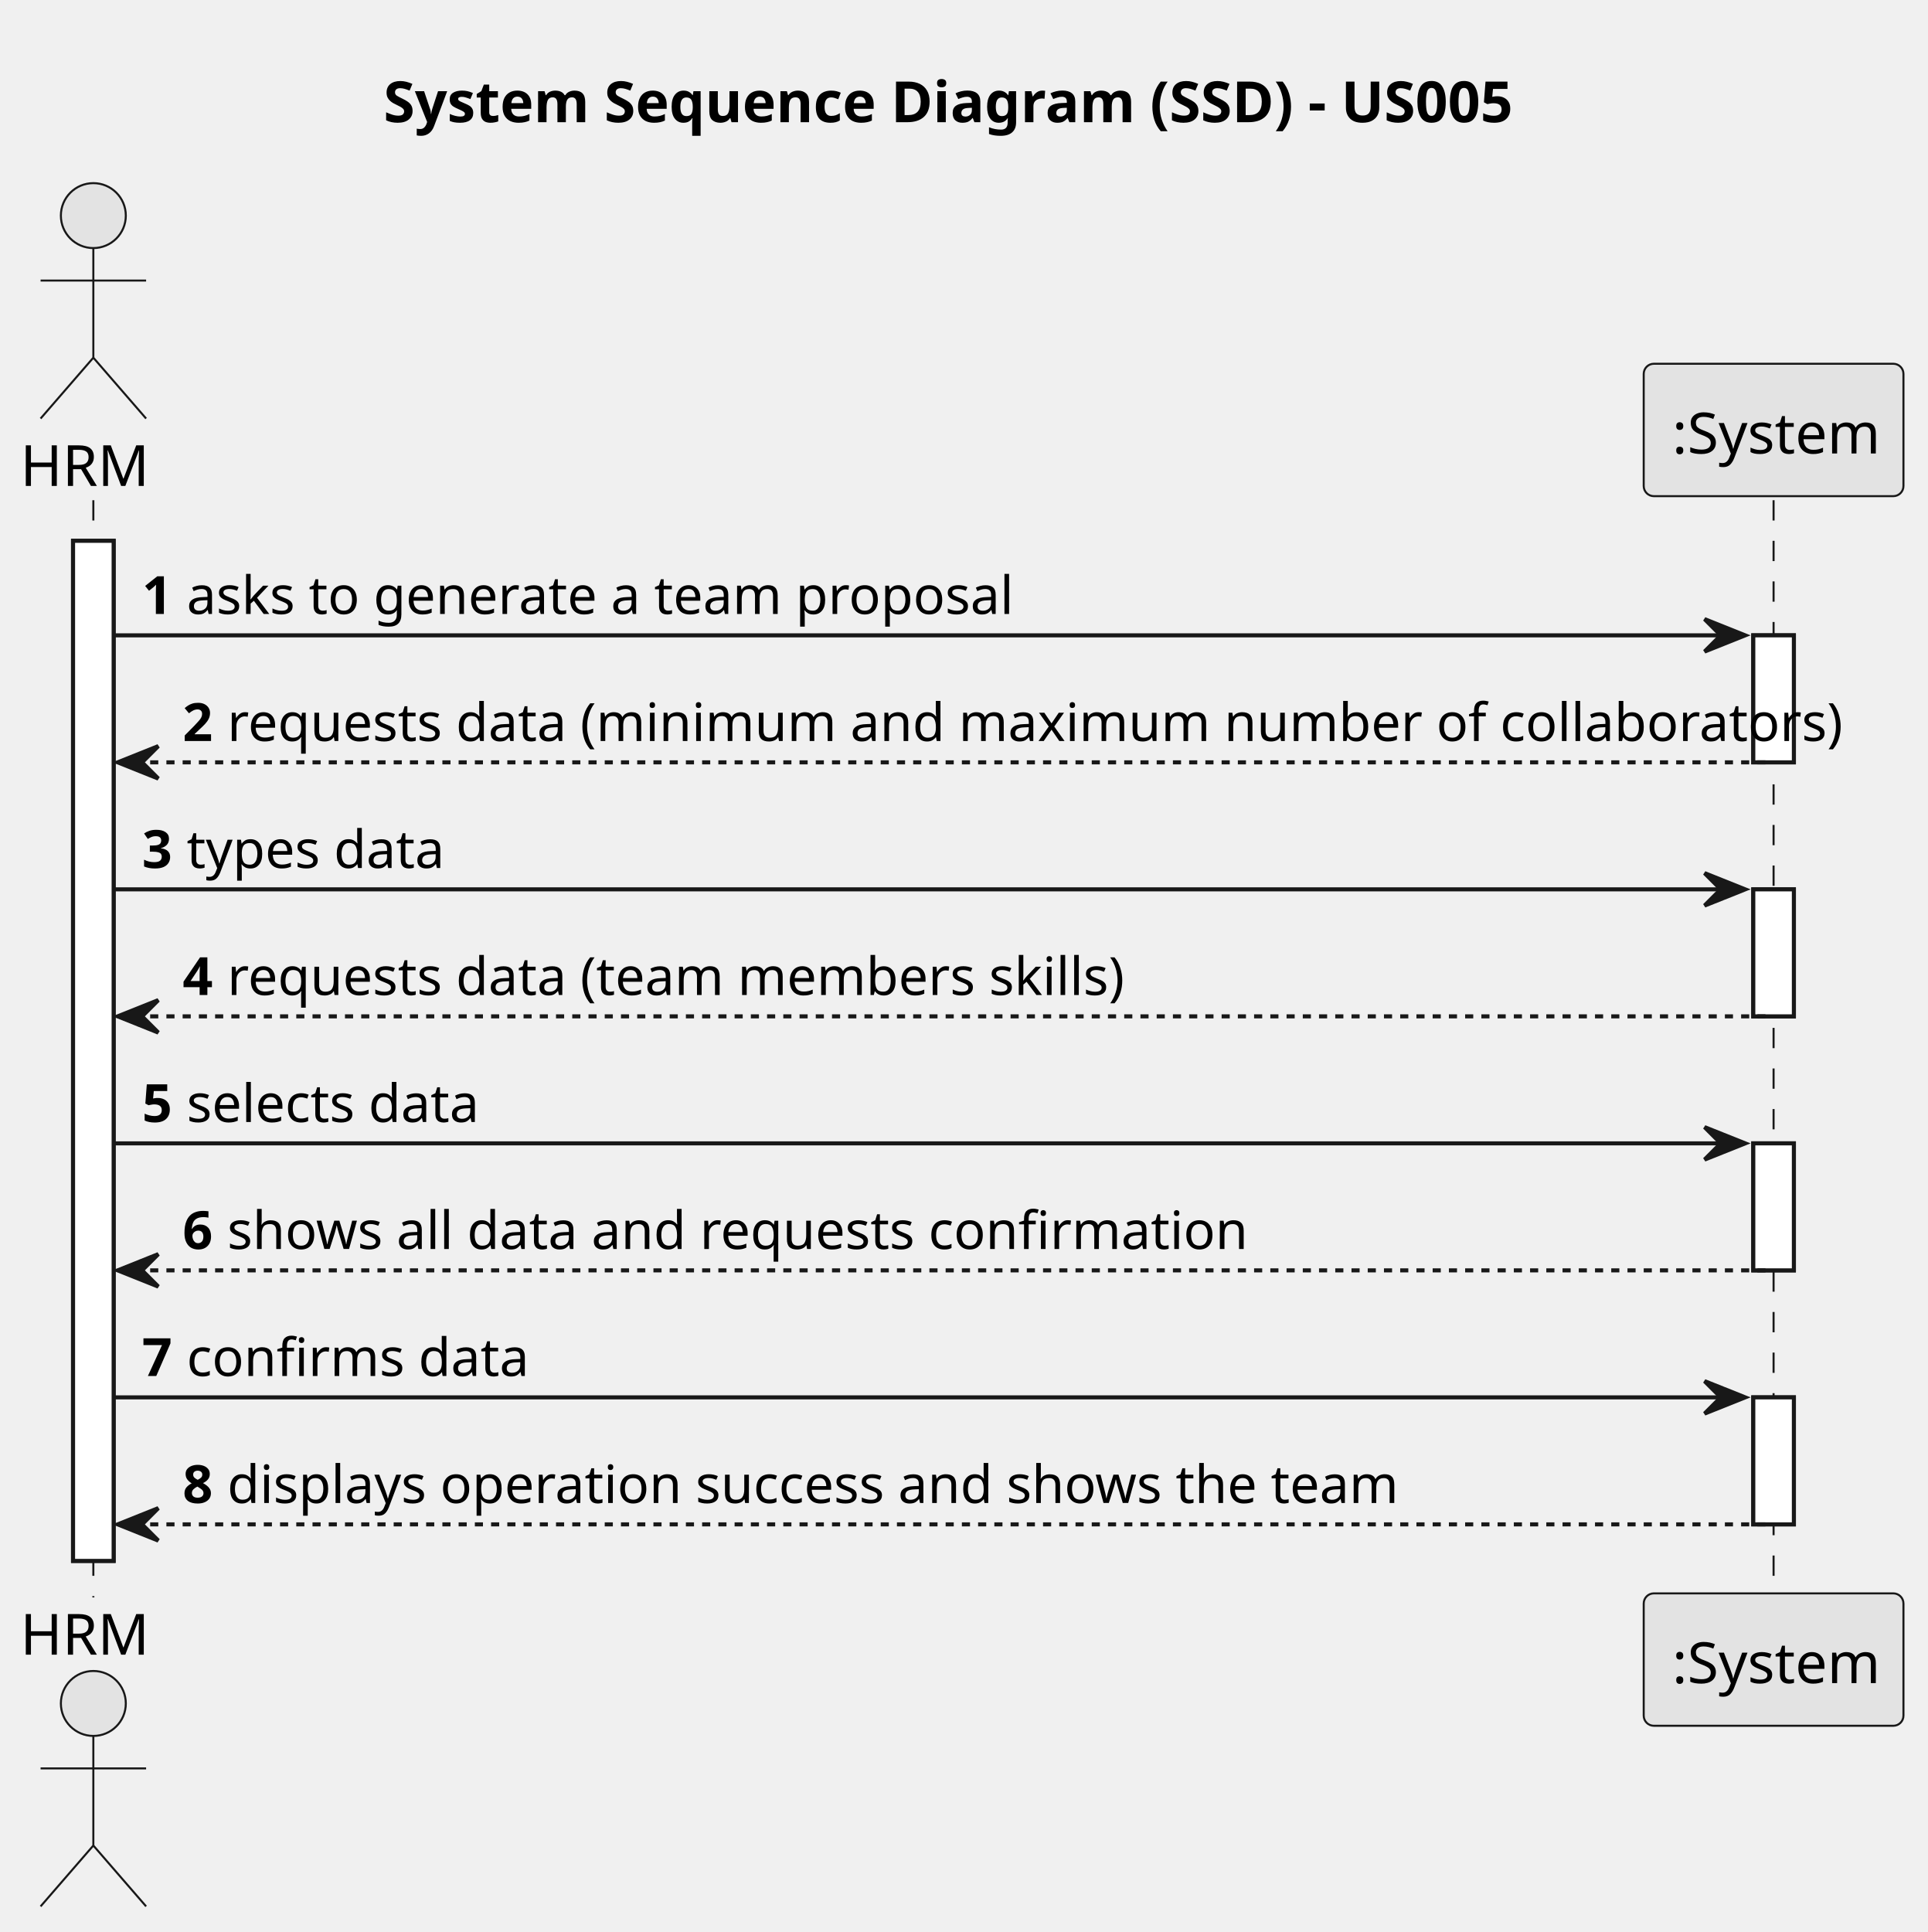
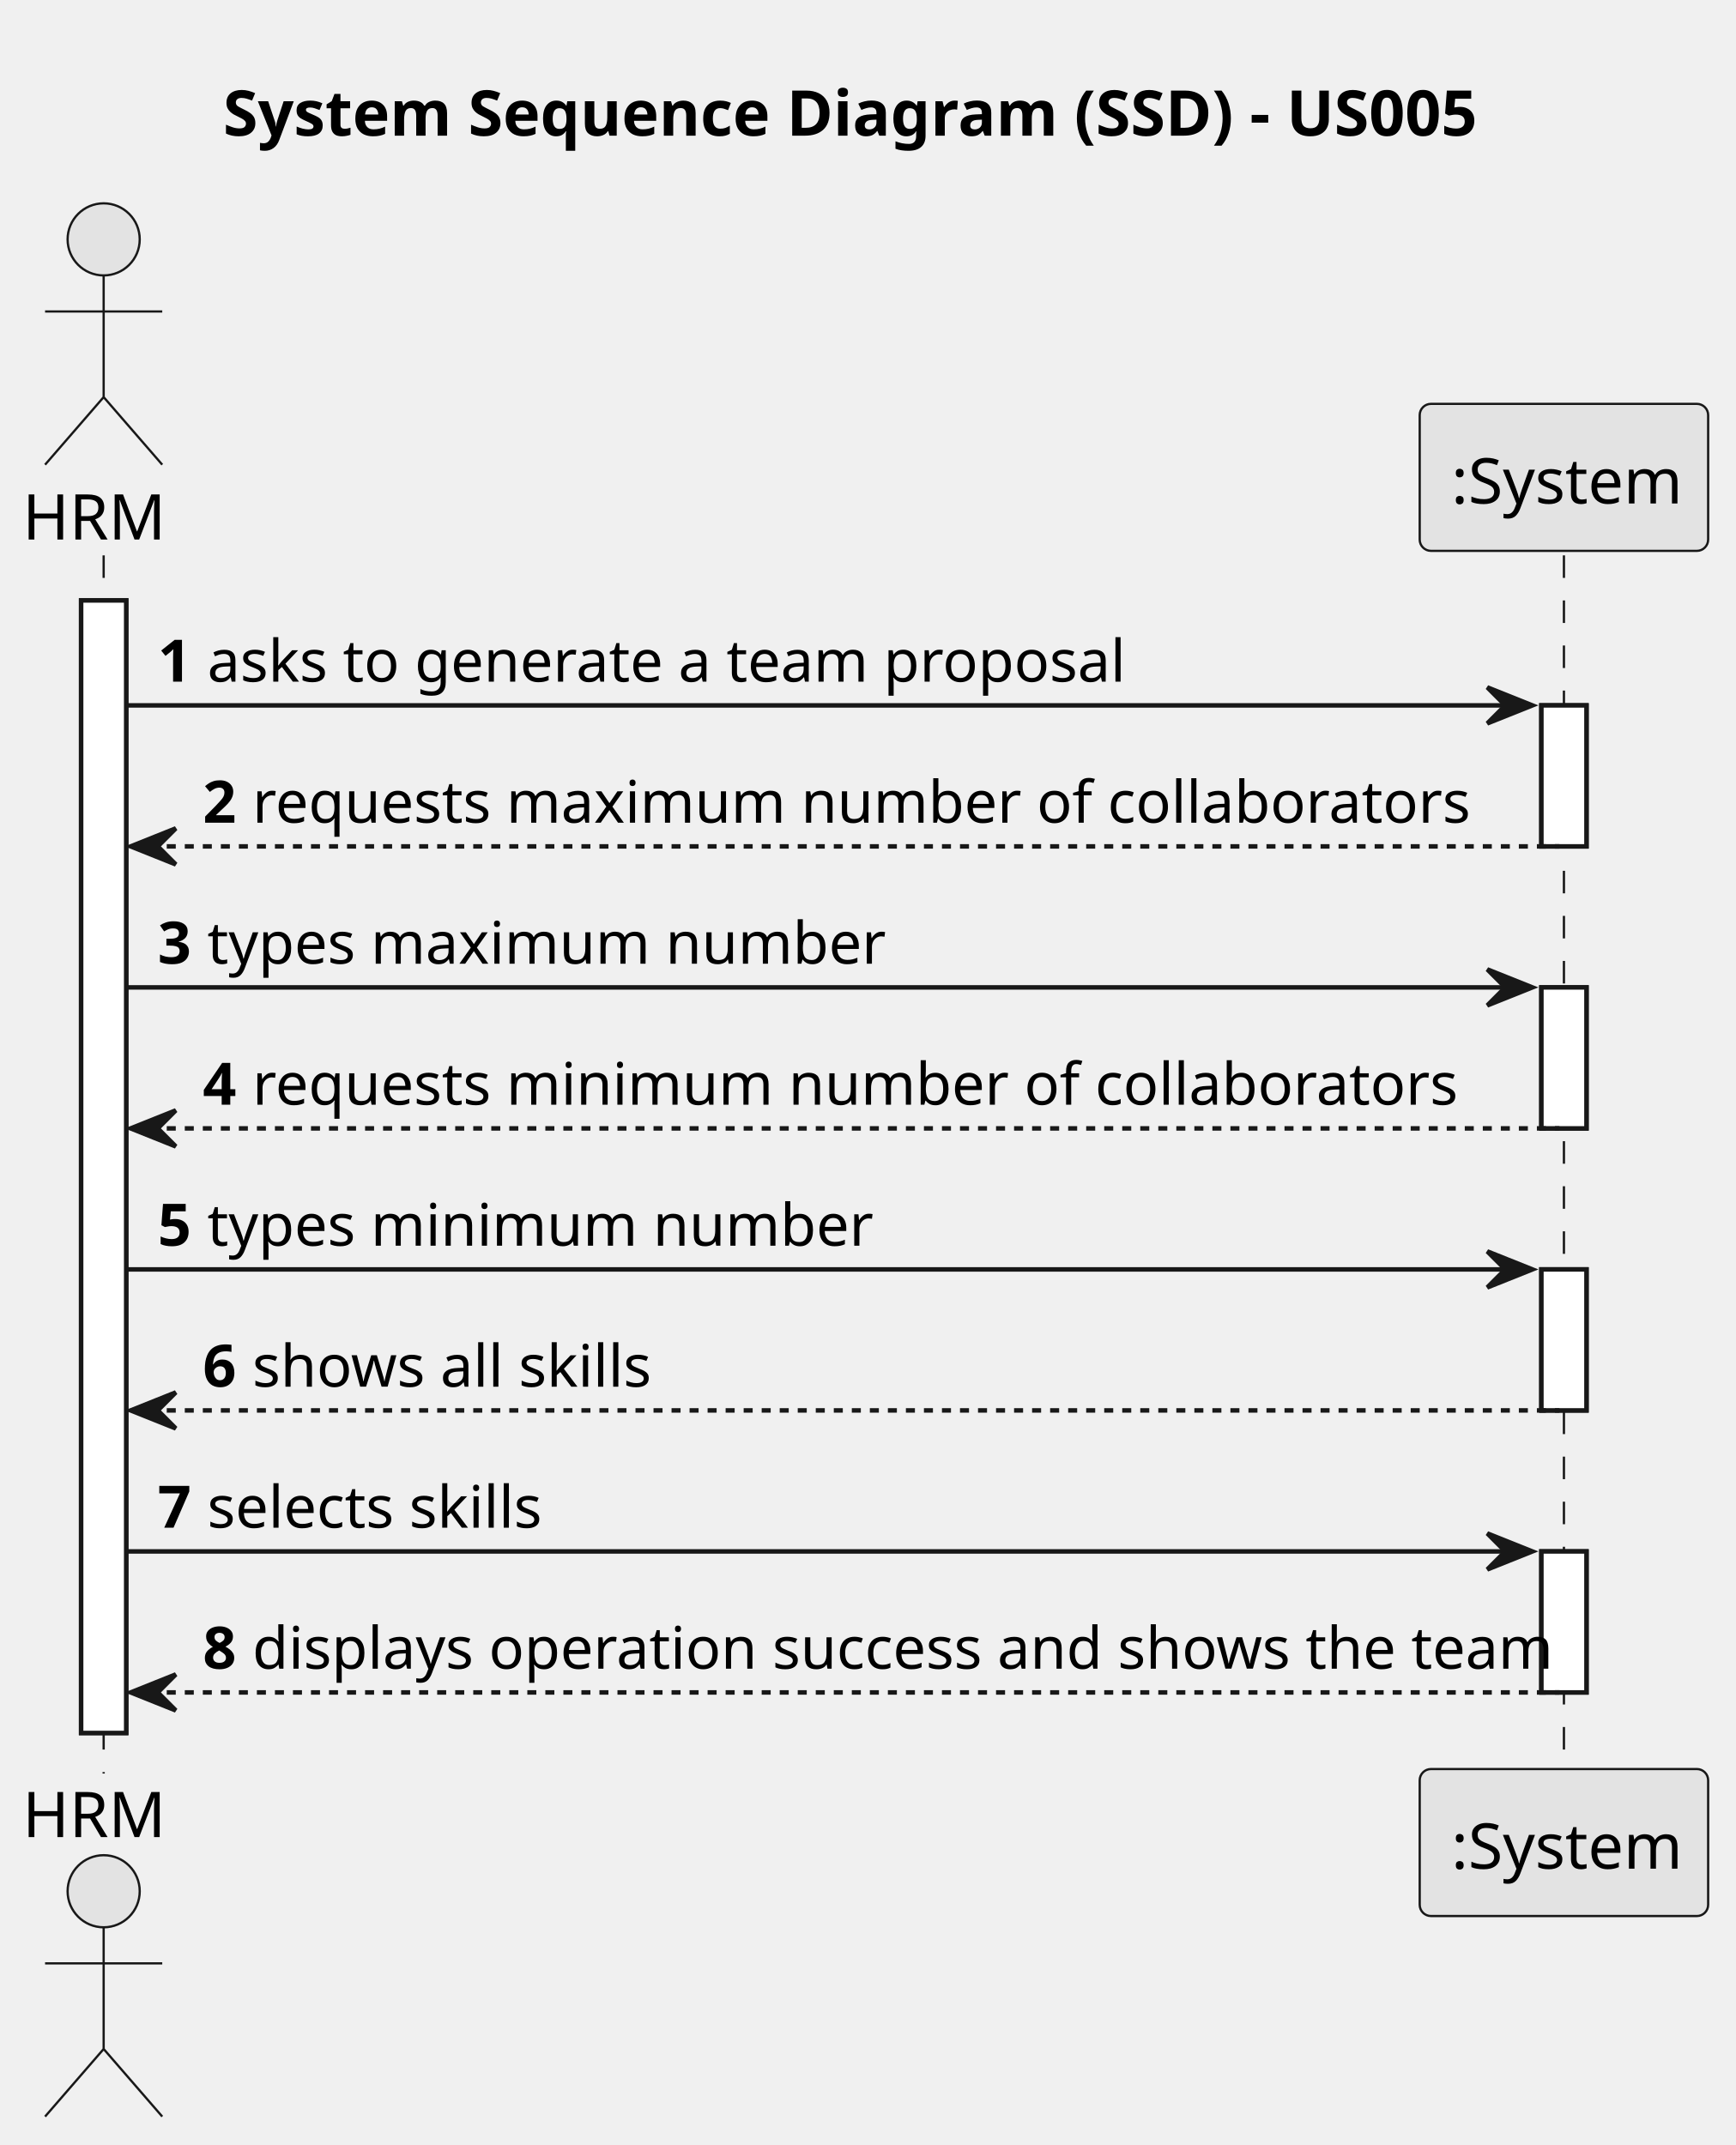
- <svg xmlns="http://www.w3.org/2000/svg" contentStyleType="text/css" height="476px" preserveAspectRatio="none" style="width:475px;height:476px;background:#FFFFFF;" version="1.1" viewBox="0 0 475 476" width="475px" zoomAndPan="magnify">
+ <svg xmlns="http://www.w3.org/2000/svg" contentStyleType="text/css" height="476px" preserveAspectRatio="none" style="width:385px;height:476px;background:#FFFFFF;" version="1.1" viewBox="0 0 385 476" width="385px" zoomAndPan="magnify">
  <defs />
  <g>
-     <text fill="#000000" font-family="sans-serif" font-size="14" font-weight="bold" lengthAdjust="spacing" textLength="284" x="94.5" y="30.107">System Sequence Diagram (SSD) - US005</text>
+     <text fill="#000000" font-family="sans-serif" font-size="14" font-weight="bold" lengthAdjust="spacing" textLength="284" x="49.5" y="30.107">System Sequence Diagram (SSD) - US005</text>
    <rect fill="#FFFFFF" height="251.328" style="stroke:#181818;stroke-width:1.0;" width="10" x="18" y="133.242" />
-     <rect fill="#FFFFFF" height="31.291" style="stroke:#181818;stroke-width:1.0;" width="10" x="432" y="156.533" />
-     <rect fill="#FFFFFF" height="31.291" style="stroke:#181818;stroke-width:1.0;" width="10" x="432" y="219.115" />
-     <rect fill="#FFFFFF" height="31.291" style="stroke:#181818;stroke-width:1.0;" width="10" x="432" y="281.697" />
-     <rect fill="#FFFFFF" height="31.291" style="stroke:#181818;stroke-width:1.0;" width="10" x="432" y="344.279" />
+     <rect fill="#FFFFFF" height="31.291" style="stroke:#181818;stroke-width:1.0;" width="10" x="342" y="156.533" />
+     <rect fill="#FFFFFF" height="31.291" style="stroke:#181818;stroke-width:1.0;" width="10" x="342" y="219.115" />
+     <rect fill="#FFFFFF" height="31.291" style="stroke:#181818;stroke-width:1.0;" width="10" x="342" y="281.697" />
+     <rect fill="#FFFFFF" height="31.291" style="stroke:#181818;stroke-width:1.0;" width="10" x="342" y="344.279" />
    <line style="stroke:#181818;stroke-width:0.5;stroke-dasharray:5.0,5.0;" x1="23" x2="23" y1="123.242" y2="393.57" />
-     <line style="stroke:#181818;stroke-width:0.5;stroke-dasharray:5.0,5.0;" x1="437" x2="437" y1="123.242" y2="393.57" />
+     <line style="stroke:#181818;stroke-width:0.5;stroke-dasharray:5.0,5.0;" x1="347" x2="347" y1="123.242" y2="393.57" />
    <text fill="#000000" font-family="sans-serif" font-size="14" lengthAdjust="spacing" textLength="30" x="5" y="119.728">HRM</text>
    <ellipse cx="23" cy="53.121" fill="#E3E3E3" rx="8" ry="8" style="stroke:#181818;stroke-width:0.5;" />
    <path d="M23,61.121 L23,88.121 M10,69.121 L36,69.121 M23,88.121 L10,103.121 M23,88.121 L36,103.121 " fill="none" style="stroke:#181818;stroke-width:0.5;" />
    <text fill="#000000" font-family="sans-serif" font-size="14" lengthAdjust="spacing" textLength="30" x="5" y="407.678">HRM</text>
    <ellipse cx="23" cy="419.691" fill="#E3E3E3" rx="8" ry="8" style="stroke:#181818;stroke-width:0.5;" />
    <path d="M23,427.691 L23,454.691 M10,435.691 L36,435.691 M23,454.691 L10,469.691 M23,454.691 L36,469.691 " fill="none" style="stroke:#181818;stroke-width:0.5;" />
-     <rect fill="#E3E3E3" height="32.621" rx="2.5" ry="2.5" style="stroke:#181818;stroke-width:0.5;" width="64" x="405" y="89.621" />
-     <text fill="#000000" font-family="sans-serif" font-size="14" lengthAdjust="spacing" textLength="50" x="412" y="111.728">:System</text>
-     <rect fill="#E3E3E3" height="32.621" rx="2.5" ry="2.5" style="stroke:#181818;stroke-width:0.5;" width="64" x="405" y="392.57" />
-     <text fill="#000000" font-family="sans-serif" font-size="14" lengthAdjust="spacing" textLength="50" x="412" y="414.678">:System</text>
+     <rect fill="#E3E3E3" height="32.621" rx="2.5" ry="2.5" style="stroke:#181818;stroke-width:0.5;" width="64" x="315" y="89.621" />
+     <text fill="#000000" font-family="sans-serif" font-size="14" lengthAdjust="spacing" textLength="50" x="322" y="111.728">:System</text>
+     <rect fill="#E3E3E3" height="32.621" rx="2.5" ry="2.5" style="stroke:#181818;stroke-width:0.5;" width="64" x="315" y="392.57" />
+     <text fill="#000000" font-family="sans-serif" font-size="14" lengthAdjust="spacing" textLength="50" x="322" y="414.678">:System</text>
    <rect fill="#FFFFFF" height="251.328" style="stroke:#181818;stroke-width:1.0;" width="10" x="18" y="133.242" />
-     <rect fill="#FFFFFF" height="31.291" style="stroke:#181818;stroke-width:1.0;" width="10" x="432" y="156.533" />
-     <rect fill="#FFFFFF" height="31.291" style="stroke:#181818;stroke-width:1.0;" width="10" x="432" y="219.115" />
-     <rect fill="#FFFFFF" height="31.291" style="stroke:#181818;stroke-width:1.0;" width="10" x="432" y="281.697" />
-     <rect fill="#FFFFFF" height="31.291" style="stroke:#181818;stroke-width:1.0;" width="10" x="432" y="344.279" />
-     <polygon fill="#181818" points="420,152.533,430,156.533,420,160.533,424,156.533" style="stroke:#181818;stroke-width:1.0;" />
-     <line style="stroke:#181818;stroke-width:1.0;" x1="28" x2="426" y1="156.533" y2="156.533" />
+     <rect fill="#FFFFFF" height="31.291" style="stroke:#181818;stroke-width:1.0;" width="10" x="342" y="156.533" />
+     <rect fill="#FFFFFF" height="31.291" style="stroke:#181818;stroke-width:1.0;" width="10" x="342" y="219.115" />
+     <rect fill="#FFFFFF" height="31.291" style="stroke:#181818;stroke-width:1.0;" width="10" x="342" y="281.697" />
+     <rect fill="#FFFFFF" height="31.291" style="stroke:#181818;stroke-width:1.0;" width="10" x="342" y="344.279" />
+     <polygon fill="#181818" points="330,152.533,340,156.533,330,160.533,334,156.533" style="stroke:#181818;stroke-width:1.0;" />
+     <line style="stroke:#181818;stroke-width:1.0;" x1="28" x2="336" y1="156.533" y2="156.533" />
    <text fill="#000000" font-family="sans-serif" font-size="13" font-weight="bold" lengthAdjust="spacing" textLength="7" x="35" y="151.27">1</text>
    <text fill="#000000" font-family="sans-serif" font-size="13" lengthAdjust="spacing" textLength="194" x="46" y="151.27">asks to generate a team proposal</text>
    <polygon fill="#181818" points="39,183.824,29,187.824,39,191.824,35,187.824" style="stroke:#181818;stroke-width:1.0;" />
-     <line style="stroke:#181818;stroke-width:1.0;stroke-dasharray:2.0,2.0;" x1="33" x2="436" y1="187.824" y2="187.824" />
+     <line style="stroke:#181818;stroke-width:1.0;stroke-dasharray:2.0,2.0;" x1="33" x2="346" y1="187.824" y2="187.824" />
    <text fill="#000000" font-family="sans-serif" font-size="13" font-weight="bold" lengthAdjust="spacing" textLength="7" x="45" y="182.561">2</text>
-     <text fill="#000000" font-family="sans-serif" font-size="13" lengthAdjust="spacing" textLength="369" x="56" y="182.561">requests data (minimum and maximum number of collaborators)</text>
-     <polygon fill="#181818" points="420,215.115,430,219.115,420,223.115,424,219.115" style="stroke:#181818;stroke-width:1.0;" />
-     <line style="stroke:#181818;stroke-width:1.0;" x1="28" x2="426" y1="219.115" y2="219.115" />
+     <text fill="#000000" font-family="sans-serif" font-size="13" lengthAdjust="spacing" textLength="250" x="56" y="182.561">requests maximum number of collaborators</text>
+     <polygon fill="#181818" points="330,215.115,340,219.115,330,223.115,334,219.115" style="stroke:#181818;stroke-width:1.0;" />
+     <line style="stroke:#181818;stroke-width:1.0;" x1="28" x2="336" y1="219.115" y2="219.115" />
    <text fill="#000000" font-family="sans-serif" font-size="13" font-weight="bold" lengthAdjust="spacing" textLength="7" x="35" y="213.852">3</text>
-     <text fill="#000000" font-family="sans-serif" font-size="13" lengthAdjust="spacing" textLength="61" x="46" y="213.852">types data</text>
+     <text fill="#000000" font-family="sans-serif" font-size="13" lengthAdjust="spacing" textLength="140" x="46" y="213.852">types maximum number</text>
    <polygon fill="#181818" points="39,246.406,29,250.406,39,254.406,35,250.406" style="stroke:#181818;stroke-width:1.0;" />
-     <line style="stroke:#181818;stroke-width:1.0;stroke-dasharray:2.0,2.0;" x1="33" x2="436" y1="250.406" y2="250.406" />
+     <line style="stroke:#181818;stroke-width:1.0;stroke-dasharray:2.0,2.0;" x1="33" x2="346" y1="250.406" y2="250.406" />
    <text fill="#000000" font-family="sans-serif" font-size="13" font-weight="bold" lengthAdjust="spacing" textLength="7" x="45" y="245.144">4</text>
-     <text fill="#000000" font-family="sans-serif" font-size="13" lengthAdjust="spacing" textLength="212" x="56" y="245.144">requests data (team members skills)</text>
-     <polygon fill="#181818" points="420,277.697,430,281.697,420,285.697,424,281.697" style="stroke:#181818;stroke-width:1.0;" />
-     <line style="stroke:#181818;stroke-width:1.0;" x1="28" x2="426" y1="281.697" y2="281.697" />
+     <text fill="#000000" font-family="sans-serif" font-size="13" lengthAdjust="spacing" textLength="246" x="56" y="245.144">requests minimum number of collaborators</text>
+     <polygon fill="#181818" points="330,277.697,340,281.697,330,285.697,334,281.697" style="stroke:#181818;stroke-width:1.0;" />
+     <line style="stroke:#181818;stroke-width:1.0;" x1="28" x2="336" y1="281.697" y2="281.697" />
    <text fill="#000000" font-family="sans-serif" font-size="13" font-weight="bold" lengthAdjust="spacing" textLength="7" x="35" y="276.435">5</text>
-     <text fill="#000000" font-family="sans-serif" font-size="13" lengthAdjust="spacing" textLength="71" x="46" y="276.435">selects data</text>
+     <text fill="#000000" font-family="sans-serif" font-size="13" lengthAdjust="spacing" textLength="136" x="46" y="276.435">types minimum number</text>
    <polygon fill="#181818" points="39,308.988,29,312.988,39,316.988,35,312.988" style="stroke:#181818;stroke-width:1.0;" />
-     <line style="stroke:#181818;stroke-width:1.0;stroke-dasharray:2.0,2.0;" x1="33" x2="436" y1="312.988" y2="312.988" />
+     <line style="stroke:#181818;stroke-width:1.0;stroke-dasharray:2.0,2.0;" x1="33" x2="346" y1="312.988" y2="312.988" />
    <text fill="#000000" font-family="sans-serif" font-size="13" font-weight="bold" lengthAdjust="spacing" textLength="7" x="45" y="307.726">6</text>
-     <text fill="#000000" font-family="sans-serif" font-size="13" lengthAdjust="spacing" textLength="236" x="56" y="307.726">shows all data and requests confirmation</text>
-     <polygon fill="#181818" points="420,340.279,430,344.279,420,348.279,424,344.279" style="stroke:#181818;stroke-width:1.0;" />
-     <line style="stroke:#181818;stroke-width:1.0;" x1="28" x2="426" y1="344.279" y2="344.279" />
+     <text fill="#000000" font-family="sans-serif" font-size="13" lengthAdjust="spacing" textLength="88" x="56" y="307.726">shows all skills</text>
+     <polygon fill="#181818" points="330,340.279,340,344.279,330,348.279,334,344.279" style="stroke:#181818;stroke-width:1.0;" />
+     <line style="stroke:#181818;stroke-width:1.0;" x1="28" x2="336" y1="344.279" y2="344.279" />
    <text fill="#000000" font-family="sans-serif" font-size="13" font-weight="bold" lengthAdjust="spacing" textLength="7" x="35" y="339.017">7</text>
-     <text fill="#000000" font-family="sans-serif" font-size="13" lengthAdjust="spacing" textLength="78" x="46" y="339.017">confirms data</text>
+     <text fill="#000000" font-family="sans-serif" font-size="13" lengthAdjust="spacing" textLength="76" x="46" y="339.017">selects skills</text>
    <polygon fill="#181818" points="39,371.57,29,375.57,39,379.57,35,375.57" style="stroke:#181818;stroke-width:1.0;" />
-     <line style="stroke:#181818;stroke-width:1.0;stroke-dasharray:2.0,2.0;" x1="33" x2="436" y1="375.57" y2="375.57" />
+     <line style="stroke:#181818;stroke-width:1.0;stroke-dasharray:2.0,2.0;" x1="33" x2="346" y1="375.57" y2="375.57" />
    <text fill="#000000" font-family="sans-serif" font-size="13" font-weight="bold" lengthAdjust="spacing" textLength="7" x="45" y="370.308">8</text>
    <text fill="#000000" font-family="sans-serif" font-size="13" lengthAdjust="spacing" textLength="279" x="56" y="370.308">displays operation success and shows the team</text>
  </g>
</svg>
